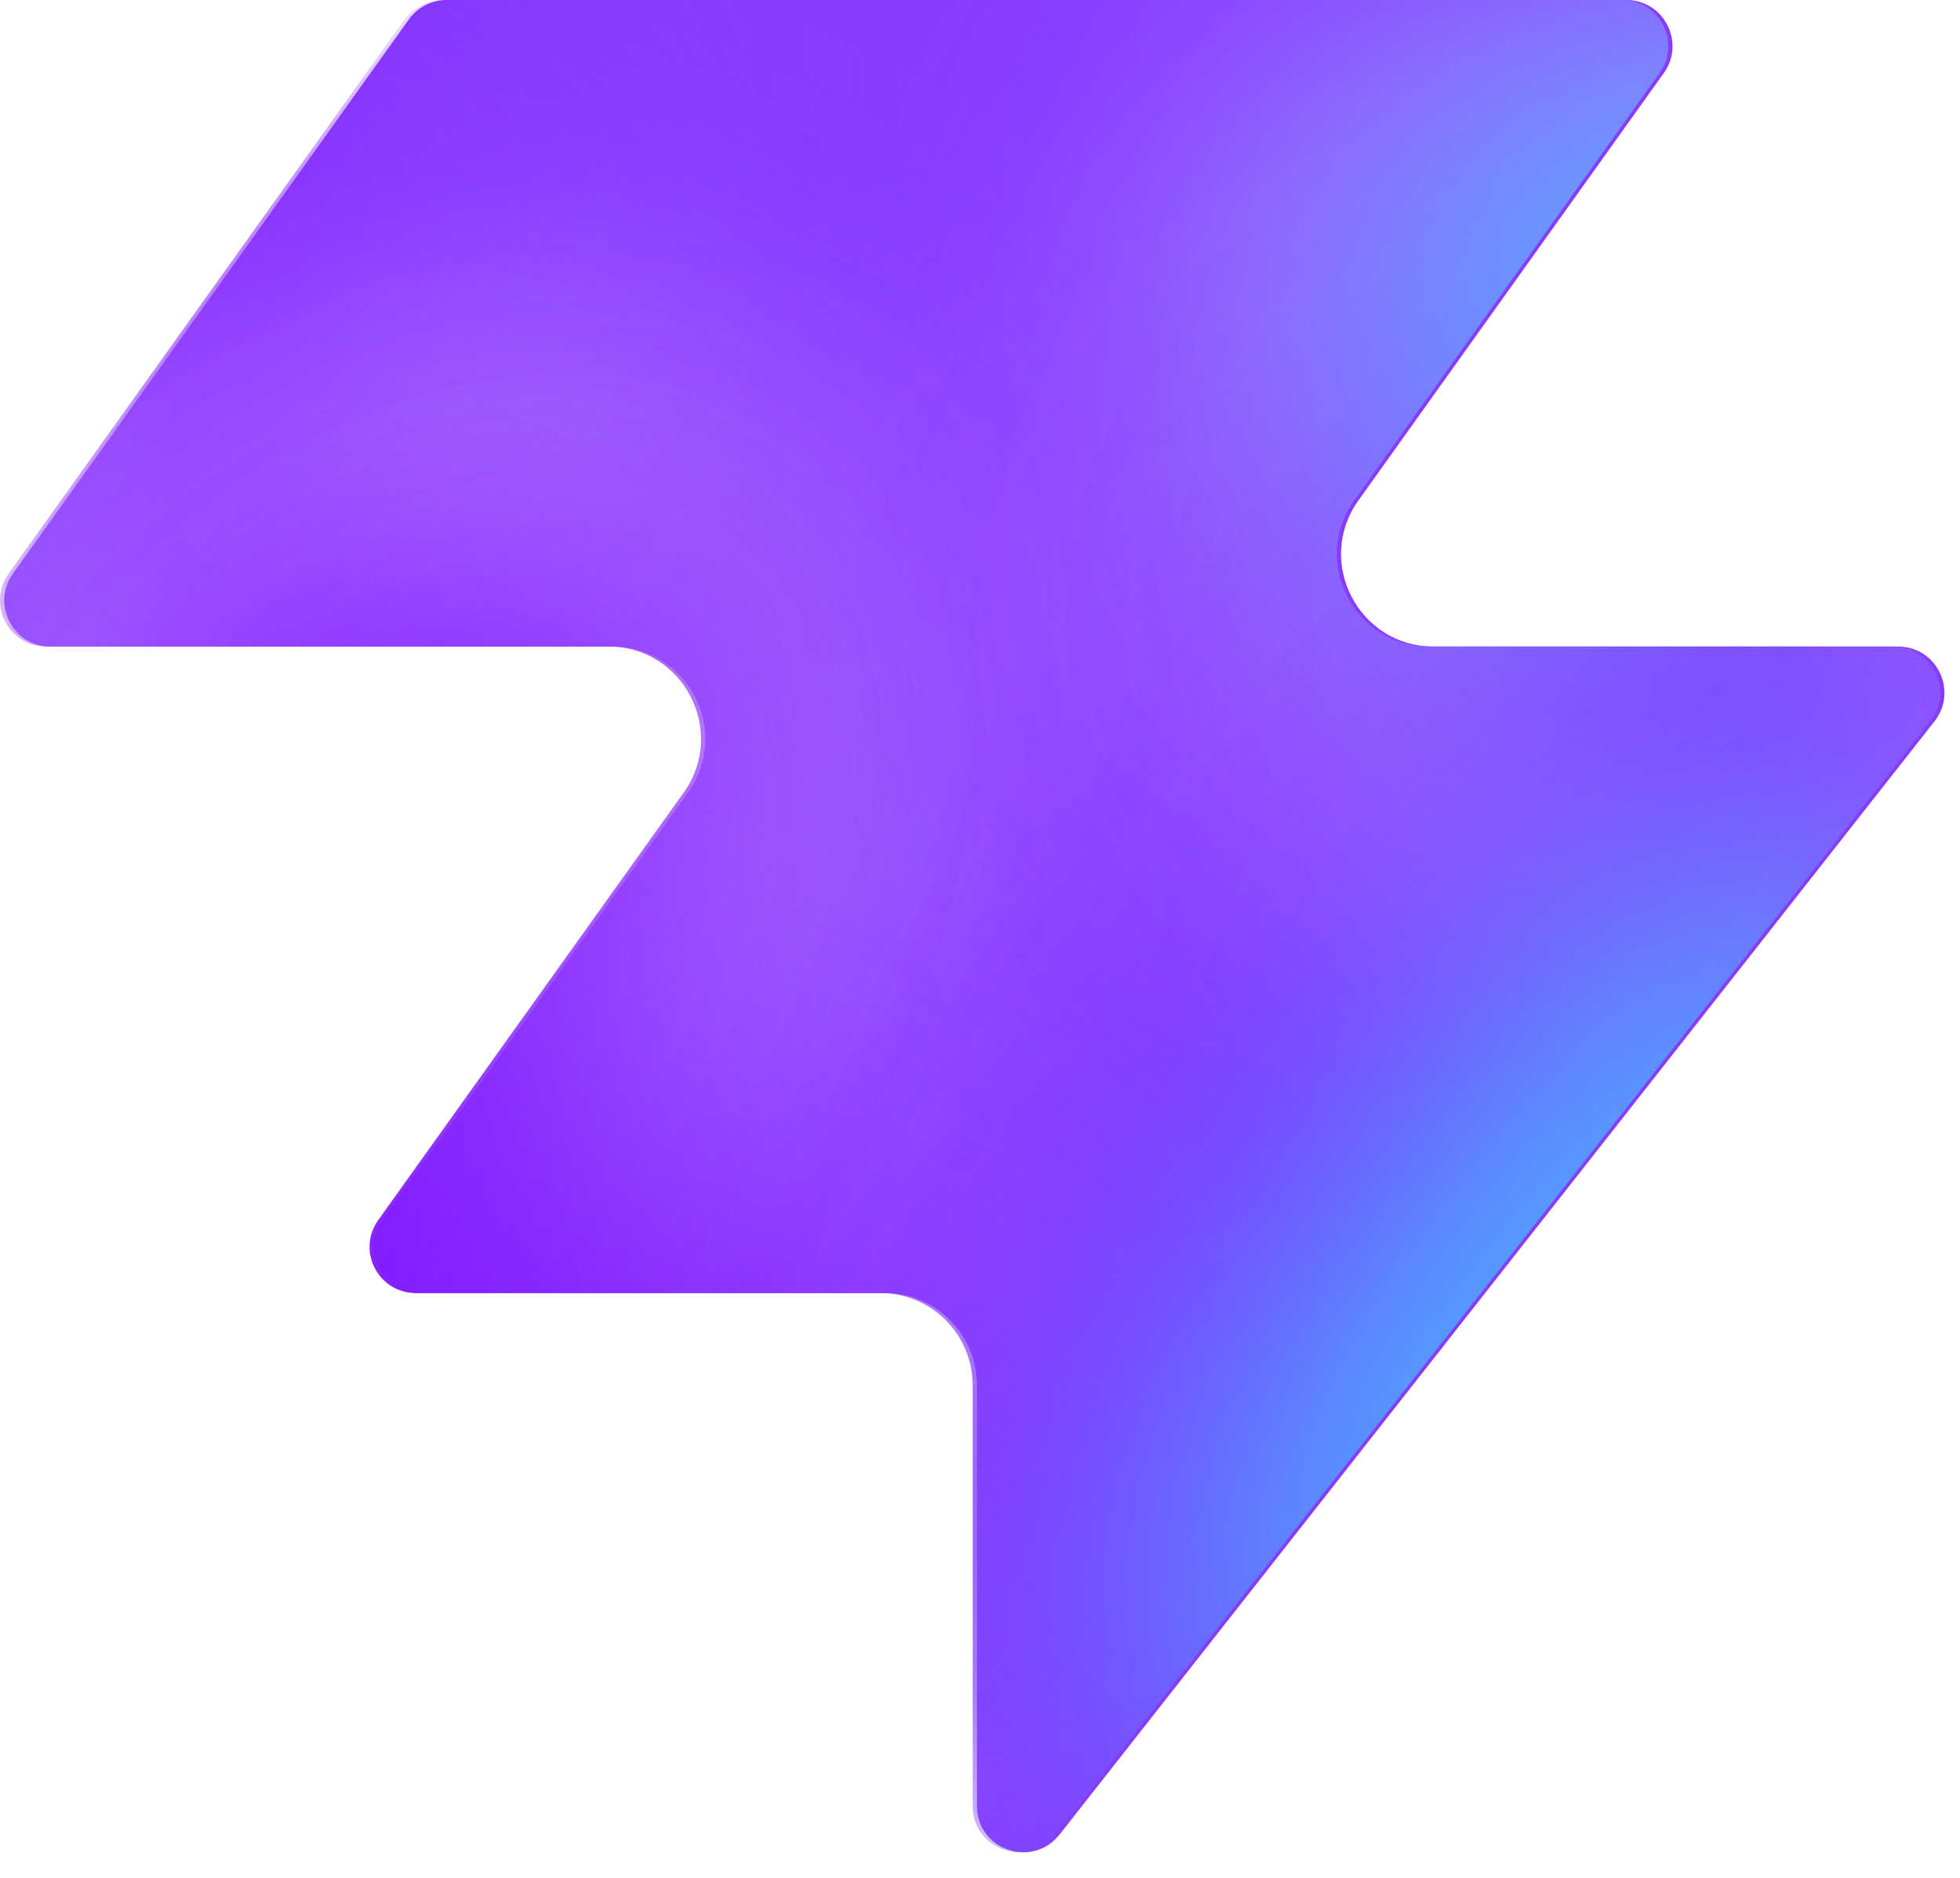
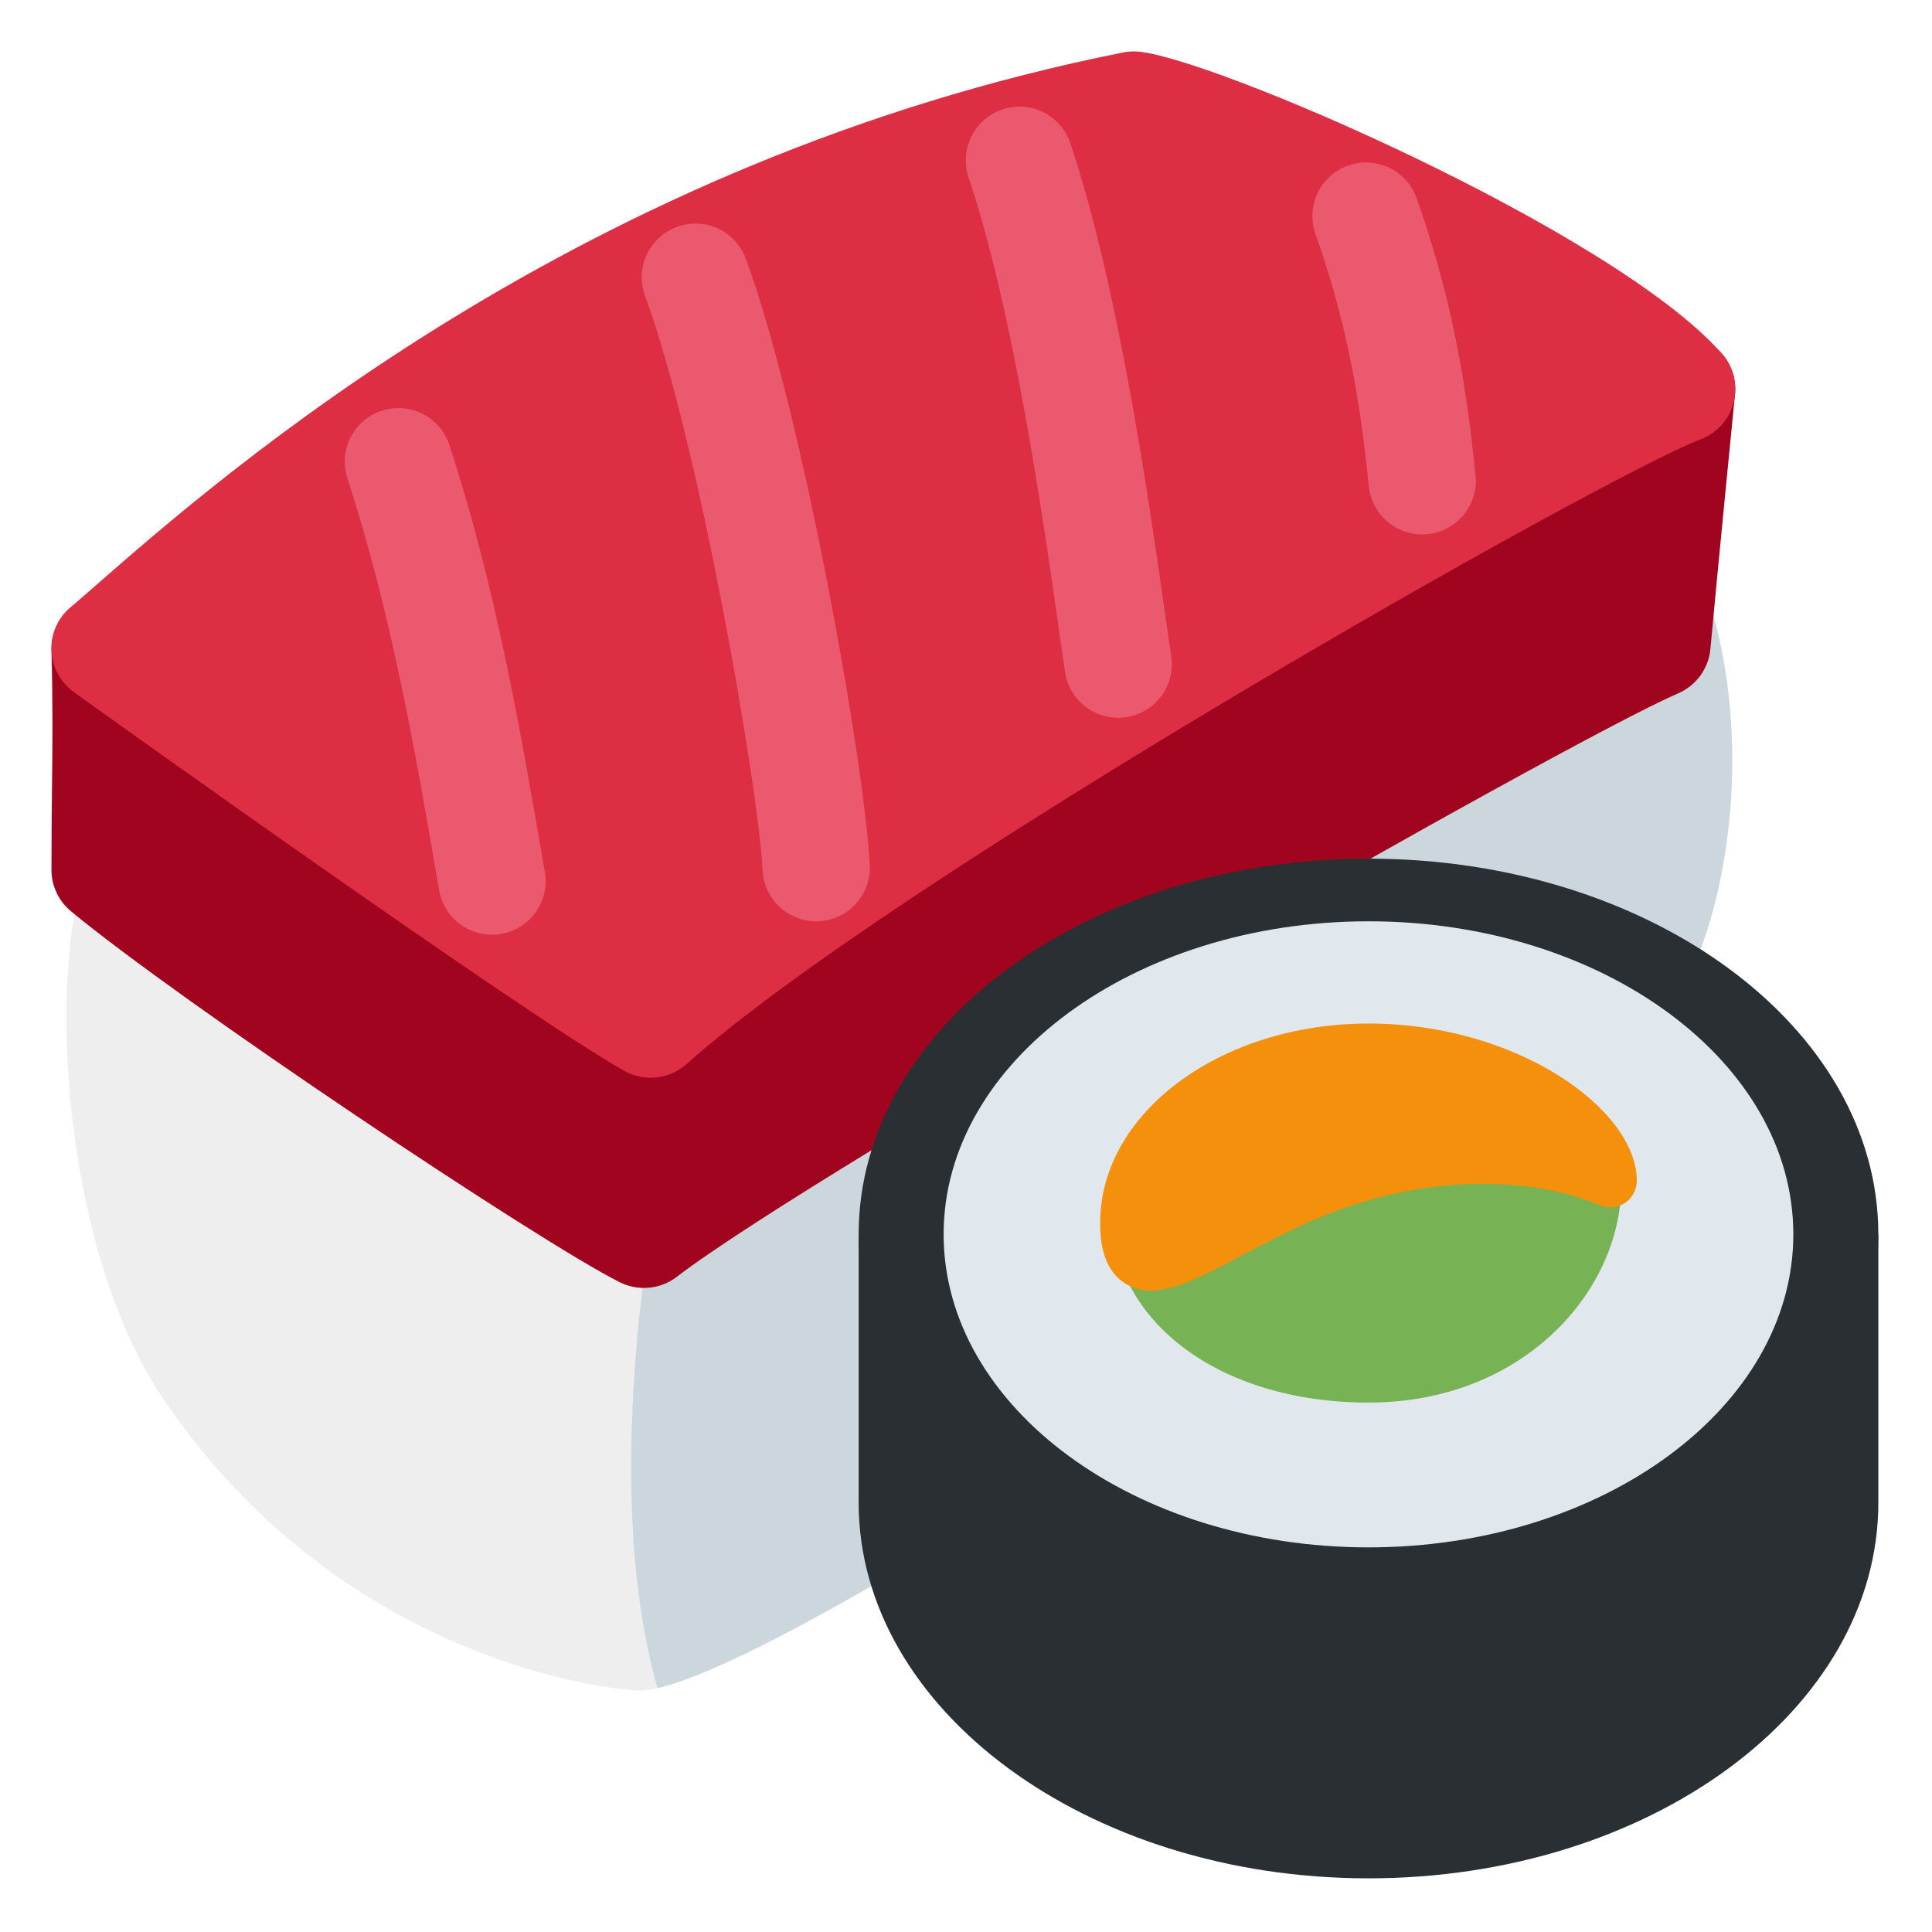
- <svg xmlns="http://www.w3.org/2000/svg" width="48" height="46" fill="none" viewBox="0 0 48 46">
-   <path fill="#863bff" d="M25.946 44.938c-.664.845-2.021.375-2.021-.698V33.937a2.26 2.26 0 0 0-2.262-2.262H10.287c-.92 0-1.456-1.04-.92-1.788l7.48-10.471c1.07-1.497 0-3.578-1.842-3.578H1.237c-.92 0-1.456-1.04-.92-1.788L10.013.474c.214-.297.556-.474.92-.474h28.894c.92 0 1.456 1.04.92 1.788l-7.48 10.471c-1.07 1.498 0 3.579 1.842 3.579h11.377c.943 0 1.473 1.088.89 1.83L25.947 44.94z" style="fill:#863bff;fill:color(display-p3 .525 .23 1);fill-opacity:1" />
-   <mask id="a" width="48" height="46" x="0" y="0" maskUnits="userSpaceOnUse" style="mask-type:alpha">
-     <path fill="#000" d="M25.842 44.938c-.664.844-2.021.375-2.021-.698V33.937a2.26 2.26 0 0 0-2.262-2.262H10.183c-.92 0-1.456-1.04-.92-1.788l7.48-10.471c1.07-1.498 0-3.579-1.842-3.579H1.133c-.92 0-1.456-1.04-.92-1.787L9.91.473c.214-.297.556-.474.92-.474h28.894c.92 0 1.456 1.04.92 1.788l-7.48 10.471c-1.07 1.498 0 3.578 1.842 3.578h11.377c.943 0 1.473 1.088.89 1.832L25.843 44.94z" style="fill:#000;fill-opacity:1" />
-   </mask>
-   <g mask="url(#a)">
-     <g filter="url(#b)">
-       <ellipse cx="5.508" cy="14.704" fill="#ede6ff" rx="5.508" ry="14.704" style="fill:#ede6ff;fill:color(display-p3 .927 .903 1);fill-opacity:1" transform="matrix(.00324 1 1 -.00324 -4.47 31.516)" />
+ <svg xmlns="http://www.w3.org/2000/svg" width="64px" height="64px" viewBox="0 0 36 36" aria-hidden="true" role="img" class="iconify iconify--twemoji" preserveAspectRatio="xMidYMid meet" fill="#000000">
+   <g id="SVGRepo_bgCarrier" stroke-width="0" />
+   <g id="SVGRepo_tracerCarrier" stroke-linecap="round" stroke-linejoin="round" />
+   <g id="SVGRepo_iconCarrier">
+     <path fill="#EEE" d="M29.462 7.969c-.395-.23-.914-.337-1.633-.337c-5.581 0-24.582 7.088-25.388 7.39a.994.994 0 0 0-.446.332C.755 16.988 1 23 3 26c2.755 4.133 6.821 5.304 8.778 5.495c.032.003.108.007.14.007c2.458 0 18.332-10.761 19.524-13.234c1.371-2.843 1.281-8.4-1.98-10.299z"> </path>
+     <path fill="#CCD6DD" d="M26 10c-4 3-13 9-13 9c-.714 2.141-1.923 8.343-.748 12.454c3.29-.745 18.042-10.805 19.19-13.186c1.035-2.145 1.235-5.834-.13-8.332C29.564 8.904 27.693 8.73 26 10z"> </path>
+     <path fill="#A0041E" d="M32.018 6.521a.995.995 0 0 0-.846-.257L1.796 11.097a1 1 0 0 0-.837 1.013c.026 1.01.019 1.746.01 2.573c-.005.46-.01.948-.01 1.525c0 .297.132.58.361.77c2.033 1.687 8.714 6.157 10.233 6.917a1.008 1.008 0 0 0 1.057-.102c2.556-1.967 16.483-9.93 18.663-10.875a1 1 0 0 0 .598-.827c.125-1.372.458-4.741.458-4.741a1 1 0 0 0-.311-.829z"> </path>
+     <path fill="#DD2E44" d="M32.085 6.589c-2.02-2.295-9.627-5.574-10.917-5.63a.949.949 0 0 0-.238.018C10.824 2.991 4.211 8.783 1.721 10.964l-.416.362a1.003 1.003 0 0 0 .07 1.57c.339.243 8.316 5.96 10.257 7.058a1.007 1.007 0 0 0 1.159-.125c3.915-3.499 17.1-10.961 18.899-11.644a1 1 0 0 0 .395-1.596z"> </path>
+     <path fill="#EA596E" d="M9.166 17.417a1 1 0 0 1-.984-.83l-.046-.267c-.398-2.308-.849-4.925-1.669-7.425a1 1 0 0 1 1.9-.623c.866 2.639 1.33 5.332 1.739 7.708l.046.266a.999.999 0 0 1-.986 1.171zm6.042-.25a1 1 0 0 1-.998-.95c-.077-1.54-1.186-7.973-2.19-10.705a1 1 0 0 1 1.877-.691c1.064 2.895 2.217 9.435 2.31 11.295a.999.999 0 0 1-.999 1.051zm5.625-3.792a1 1 0 0 1-.988-.852l-.113-.787c-.293-2.061-.839-5.897-1.68-8.42a1 1 0 1 1 1.897-.633c.898 2.695 1.461 6.647 1.763 8.771l.112.772a1 1 0 0 1-.991 1.149zm5.666-3.417a1 1 0 0 1-.994-.901c-.186-1.863-.473-3.22-.989-4.684a1 1 0 1 1 1.886-.665c.565 1.604.893 3.144 1.093 5.15a1 1 0 0 1-.996 1.1z"> </path>
+     <path fill="#292F33" d="M32.136 23c-1.714-1.235-4.055-2-6.636-2s-4.922.765-6.636 2H16v5c0 3.859 4.262 7 9.5 7s9.5-3.141 9.5-7v-5h-2.864z"> </path>
+     <ellipse fill="#292F33" cx="25.5" cy="23" rx="9.5" ry="7"> </ellipse>
+     <g fill="#E1E8ED">
+       <path d="M32.583 23c0 2.762-3.171 5-7.083 5s-7.083-2.238-7.083-5s3.171-5 7.083-5s7.083 2.238 7.083 5z"> </path>
+       <path d="M25.5 28.833c-4.365 0-7.917-2.616-7.917-5.833s3.552-5.833 7.917-5.833s7.916 2.617 7.916 5.833s-3.551 5.833-7.916 5.833zm0-10c-3.446 0-6.25 1.869-6.25 4.167s2.804 4.167 6.25 4.167s6.25-1.869 6.25-4.167s-2.804-4.167-6.25-4.167z"> </path>
    </g>
-     <g filter="url(#c)">
-       <ellipse cx="10.399" cy="29.851" fill="#ede6ff" rx="10.399" ry="29.851" style="fill:#ede6ff;fill:color(display-p3 .927 .903 1);fill-opacity:1" transform="matrix(.00324 1 1 -.00324 -39.328 7.883)" />
+     <g fill="#77B255">
+       <path d="M21.209 22.542c0-.422 1.806-.335 4.291-.335s4.209-.546 4.209-.124c0 1.775-1.724 3.552-4.209 3.552s-4.291-1.318-4.291-3.093z"> </path>
+       <path d="M25.5 26.135c-2.776 0-4.791-1.511-4.791-3.593c0-.172.069-.336.195-.461c.378-.377 1.197-.393 3.503-.378l1.093.004c1.094 0 2.054-.11 2.756-.191c.993-.113 1.443-.165 1.746.104l.168.149l.039.313c0 1.949-1.801 4.053-4.709 4.053zm-3.777-3.358c.157 1.38 1.697 2.357 3.777 2.357c2.046 0 3.474-1.343 3.683-2.707c-.22.013-.528.049-.812.081c-.726.084-1.719.198-2.87.198l-1.099-.004c-1.05-.006-2.219-.011-2.679.075z"> </path>
    </g>
-     <g filter="url(#d)">
-       <ellipse cx="5.508" cy="30.487" fill="#7e14ff" rx="5.508" ry="30.487" style="fill:#7e14ff;fill:color(display-p3 .492 .077 1);fill-opacity:1" transform="rotate(89.814 -25.913 -14.639)scale(1 -1)" />
-     </g>
-     <g filter="url(#e)">
-       <ellipse cx="5.508" cy="30.599" fill="#7e14ff" rx="5.508" ry="30.599" style="fill:#7e14ff;fill:color(display-p3 .492 .077 1);fill-opacity:1" transform="rotate(89.814 -32.644 -3.334)scale(1 -1)" />
-     </g>
-     <g filter="url(#f)">
-       <ellipse cx="5.508" cy="30.599" fill="#7e14ff" rx="5.508" ry="30.599" style="fill:#7e14ff;fill:color(display-p3 .492 .077 1);fill-opacity:1" transform="matrix(.00324 1 1 -.00324 -34.34 30.47)" />
-     </g>
-     <g filter="url(#g)">
-       <ellipse cx="14.072" cy="22.078" fill="#ede6ff" rx="14.072" ry="22.078" style="fill:#ede6ff;fill:color(display-p3 .927 .903 1);fill-opacity:1" transform="rotate(93.35 24.506 48.493)scale(-1 1)" />
-     </g>
-     <g filter="url(#h)">
-       <ellipse cx="3.47" cy="21.501" fill="#7e14ff" rx="3.47" ry="21.501" style="fill:#7e14ff;fill:color(display-p3 .492 .077 1);fill-opacity:1" transform="rotate(89.009 28.708 47.59)scale(-1 1)" />
-     </g>
-     <g filter="url(#i)">
-       <ellipse cx="3.47" cy="21.501" fill="#7e14ff" rx="3.47" ry="21.501" style="fill:#7e14ff;fill:color(display-p3 .492 .077 1);fill-opacity:1" transform="rotate(89.009 28.708 47.59)scale(-1 1)" />
-     </g>
-     <g filter="url(#j)">
-       <ellipse cx=".387" cy="8.972" fill="#7e14ff" rx="4.407" ry="29.108" style="fill:#7e14ff;fill:color(display-p3 .492 .077 1);fill-opacity:1" transform="rotate(39.51 .387 8.972)" />
-     </g>
-     <g filter="url(#k)">
-       <ellipse cx="47.523" cy="-6.092" fill="#7e14ff" rx="4.407" ry="29.108" style="fill:#7e14ff;fill:color(display-p3 .492 .077 1);fill-opacity:1" transform="rotate(37.892 47.523 -6.092)" />
-     </g>
-     <g filter="url(#l)">
-       <ellipse cx="41.412" cy="6.333" fill="#47bfff" rx="5.971" ry="9.665" style="fill:#47bfff;fill:color(display-p3 .28 .748 1);fill-opacity:1" transform="rotate(37.892 41.412 6.333)" />
-     </g>
-     <g filter="url(#m)">
-       <ellipse cx="-1.879" cy="38.332" fill="#7e14ff" rx="4.407" ry="29.108" style="fill:#7e14ff;fill:color(display-p3 .492 .077 1);fill-opacity:1" transform="rotate(37.892 -1.88 38.332)" />
-     </g>
-     <g filter="url(#n)">
-       <ellipse cx="-1.879" cy="38.332" fill="#7e14ff" rx="4.407" ry="29.108" style="fill:#7e14ff;fill:color(display-p3 .492 .077 1);fill-opacity:1" transform="rotate(37.892 -1.88 38.332)" />
-     </g>
-     <g filter="url(#o)">
-       <ellipse cx="35.651" cy="29.907" fill="#7e14ff" rx="4.407" ry="29.108" style="fill:#7e14ff;fill:color(display-p3 .492 .077 1);fill-opacity:1" transform="rotate(37.892 35.651 29.907)" />
-     </g>
-     <g filter="url(#p)">
-       <ellipse cx="38.418" cy="32.4" fill="#47bfff" rx="5.971" ry="15.297" style="fill:#47bfff;fill:color(display-p3 .28 .748 1);fill-opacity:1" transform="rotate(37.892 38.418 32.4)" />
+     <g fill="#F4900C">
+       <path d="M30 22s-2-1-5 0c-2.357.786-4 2.56-4 .785s2.015-3.213 4.5-3.213S30 21 30 22z"> </path>
+       <path d="M21.446 24.05a.884.884 0 0 1-.468-.127c-.478-.288-.478-.928-.478-1.138c0-2.047 2.243-3.713 5-3.713c2.77 0 5 1.602 5 2.928c0 .173-.09.334-.237.426a.502.502 0 0 1-.484.022c-.033-.017-1.887-.886-4.62.026c-.757.252-1.435.61-2.032.927c-.682.361-1.225.649-1.681.649zm4.054-3.978c-2.206 0-4 1.217-4 2.713c0 .127.01.208.021.257c.232-.045.749-.318 1.138-.524c.601-.317 1.349-.714 2.184-.992c1.696-.565 3.097-.529 4.043-.366c-.676-.543-1.87-1.088-3.386-1.088z"> </path>
    </g>
  </g>
-   <defs>
-     <filter id="b" width="60.045" height="41.654" x="-19.77" y="16.149" color-interpolation-filters="sRGB" filterUnits="userSpaceOnUse">
-       <feFlood flood-opacity="0" result="BackgroundImageFix" />
-       <feBlend in="SourceGraphic" in2="BackgroundImageFix" result="shape" />
-       <feGaussianBlur result="effect1_foregroundBlur_2002_17158" stdDeviation="7.659" />
-     </filter>
-     <filter id="c" width="90.34" height="51.437" x="-54.613" y="-7.533" color-interpolation-filters="sRGB" filterUnits="userSpaceOnUse">
-       <feFlood flood-opacity="0" result="BackgroundImageFix" />
-       <feBlend in="SourceGraphic" in2="BackgroundImageFix" result="shape" />
-       <feGaussianBlur result="effect1_foregroundBlur_2002_17158" stdDeviation="7.659" />
-     </filter>
-     <filter id="d" width="79.355" height="29.4" x="-49.64" y="2.03" color-interpolation-filters="sRGB" filterUnits="userSpaceOnUse">
-       <feFlood flood-opacity="0" result="BackgroundImageFix" />
-       <feBlend in="SourceGraphic" in2="BackgroundImageFix" result="shape" />
-       <feGaussianBlur result="effect1_foregroundBlur_2002_17158" stdDeviation="4.596" />
-     </filter>
-     <filter id="e" width="79.579" height="29.4" x="-45.045" y="20.029" color-interpolation-filters="sRGB" filterUnits="userSpaceOnUse">
-       <feFlood flood-opacity="0" result="BackgroundImageFix" />
-       <feBlend in="SourceGraphic" in2="BackgroundImageFix" result="shape" />
-       <feGaussianBlur result="effect1_foregroundBlur_2002_17158" stdDeviation="4.596" />
-     </filter>
-     <filter id="f" width="79.579" height="29.4" x="-43.513" y="21.178" color-interpolation-filters="sRGB" filterUnits="userSpaceOnUse">
-       <feFlood flood-opacity="0" result="BackgroundImageFix" />
-       <feBlend in="SourceGraphic" in2="BackgroundImageFix" result="shape" />
-       <feGaussianBlur result="effect1_foregroundBlur_2002_17158" stdDeviation="4.596" />
-     </filter>
-     <filter id="g" width="74.749" height="58.852" x="15.756" y="-17.901" color-interpolation-filters="sRGB" filterUnits="userSpaceOnUse">
-       <feFlood flood-opacity="0" result="BackgroundImageFix" />
-       <feBlend in="SourceGraphic" in2="BackgroundImageFix" result="shape" />
-       <feGaussianBlur result="effect1_foregroundBlur_2002_17158" stdDeviation="7.659" />
-     </filter>
-     <filter id="h" width="61.377" height="25.362" x="23.548" y="2.284" color-interpolation-filters="sRGB" filterUnits="userSpaceOnUse">
-       <feFlood flood-opacity="0" result="BackgroundImageFix" />
-       <feBlend in="SourceGraphic" in2="BackgroundImageFix" result="shape" />
-       <feGaussianBlur result="effect1_foregroundBlur_2002_17158" stdDeviation="4.596" />
-     </filter>
-     <filter id="i" width="61.377" height="25.362" x="23.548" y="2.284" color-interpolation-filters="sRGB" filterUnits="userSpaceOnUse">
-       <feFlood flood-opacity="0" result="BackgroundImageFix" />
-       <feBlend in="SourceGraphic" in2="BackgroundImageFix" result="shape" />
-       <feGaussianBlur result="effect1_foregroundBlur_2002_17158" stdDeviation="4.596" />
-     </filter>
-     <filter id="j" width="56.045" height="63.649" x="-27.636" y="-22.853" color-interpolation-filters="sRGB" filterUnits="userSpaceOnUse">
-       <feFlood flood-opacity="0" result="BackgroundImageFix" />
-       <feBlend in="SourceGraphic" in2="BackgroundImageFix" result="shape" />
-       <feGaussianBlur result="effect1_foregroundBlur_2002_17158" stdDeviation="4.596" />
-     </filter>
-     <filter id="k" width="54.814" height="64.646" x="20.116" y="-38.415" color-interpolation-filters="sRGB" filterUnits="userSpaceOnUse">
-       <feFlood flood-opacity="0" result="BackgroundImageFix" />
-       <feBlend in="SourceGraphic" in2="BackgroundImageFix" result="shape" />
-       <feGaussianBlur result="effect1_foregroundBlur_2002_17158" stdDeviation="4.596" />
-     </filter>
-     <filter id="l" width="33.541" height="35.313" x="24.641" y="-11.323" color-interpolation-filters="sRGB" filterUnits="userSpaceOnUse">
-       <feFlood flood-opacity="0" result="BackgroundImageFix" />
-       <feBlend in="SourceGraphic" in2="BackgroundImageFix" result="shape" />
-       <feGaussianBlur result="effect1_foregroundBlur_2002_17158" stdDeviation="4.596" />
-     </filter>
-     <filter id="m" width="54.814" height="64.646" x="-29.286" y="6.009" color-interpolation-filters="sRGB" filterUnits="userSpaceOnUse">
-       <feFlood flood-opacity="0" result="BackgroundImageFix" />
-       <feBlend in="SourceGraphic" in2="BackgroundImageFix" result="shape" />
-       <feGaussianBlur result="effect1_foregroundBlur_2002_17158" stdDeviation="4.596" />
-     </filter>
-     <filter id="n" width="54.814" height="64.646" x="-29.286" y="6.009" color-interpolation-filters="sRGB" filterUnits="userSpaceOnUse">
-       <feFlood flood-opacity="0" result="BackgroundImageFix" />
-       <feBlend in="SourceGraphic" in2="BackgroundImageFix" result="shape" />
-       <feGaussianBlur result="effect1_foregroundBlur_2002_17158" stdDeviation="4.596" />
-     </filter>
-     <filter id="o" width="54.814" height="64.646" x="8.244" y="-2.416" color-interpolation-filters="sRGB" filterUnits="userSpaceOnUse">
-       <feFlood flood-opacity="0" result="BackgroundImageFix" />
-       <feBlend in="SourceGraphic" in2="BackgroundImageFix" result="shape" />
-       <feGaussianBlur result="effect1_foregroundBlur_2002_17158" stdDeviation="4.596" />
-     </filter>
-     <filter id="p" width="39.409" height="43.623" x="18.713" y="10.588" color-interpolation-filters="sRGB" filterUnits="userSpaceOnUse">
-       <feFlood flood-opacity="0" result="BackgroundImageFix" />
-       <feBlend in="SourceGraphic" in2="BackgroundImageFix" result="shape" />
-       <feGaussianBlur result="effect1_foregroundBlur_2002_17158" stdDeviation="4.596" />
-     </filter>
-   </defs>
</svg>
